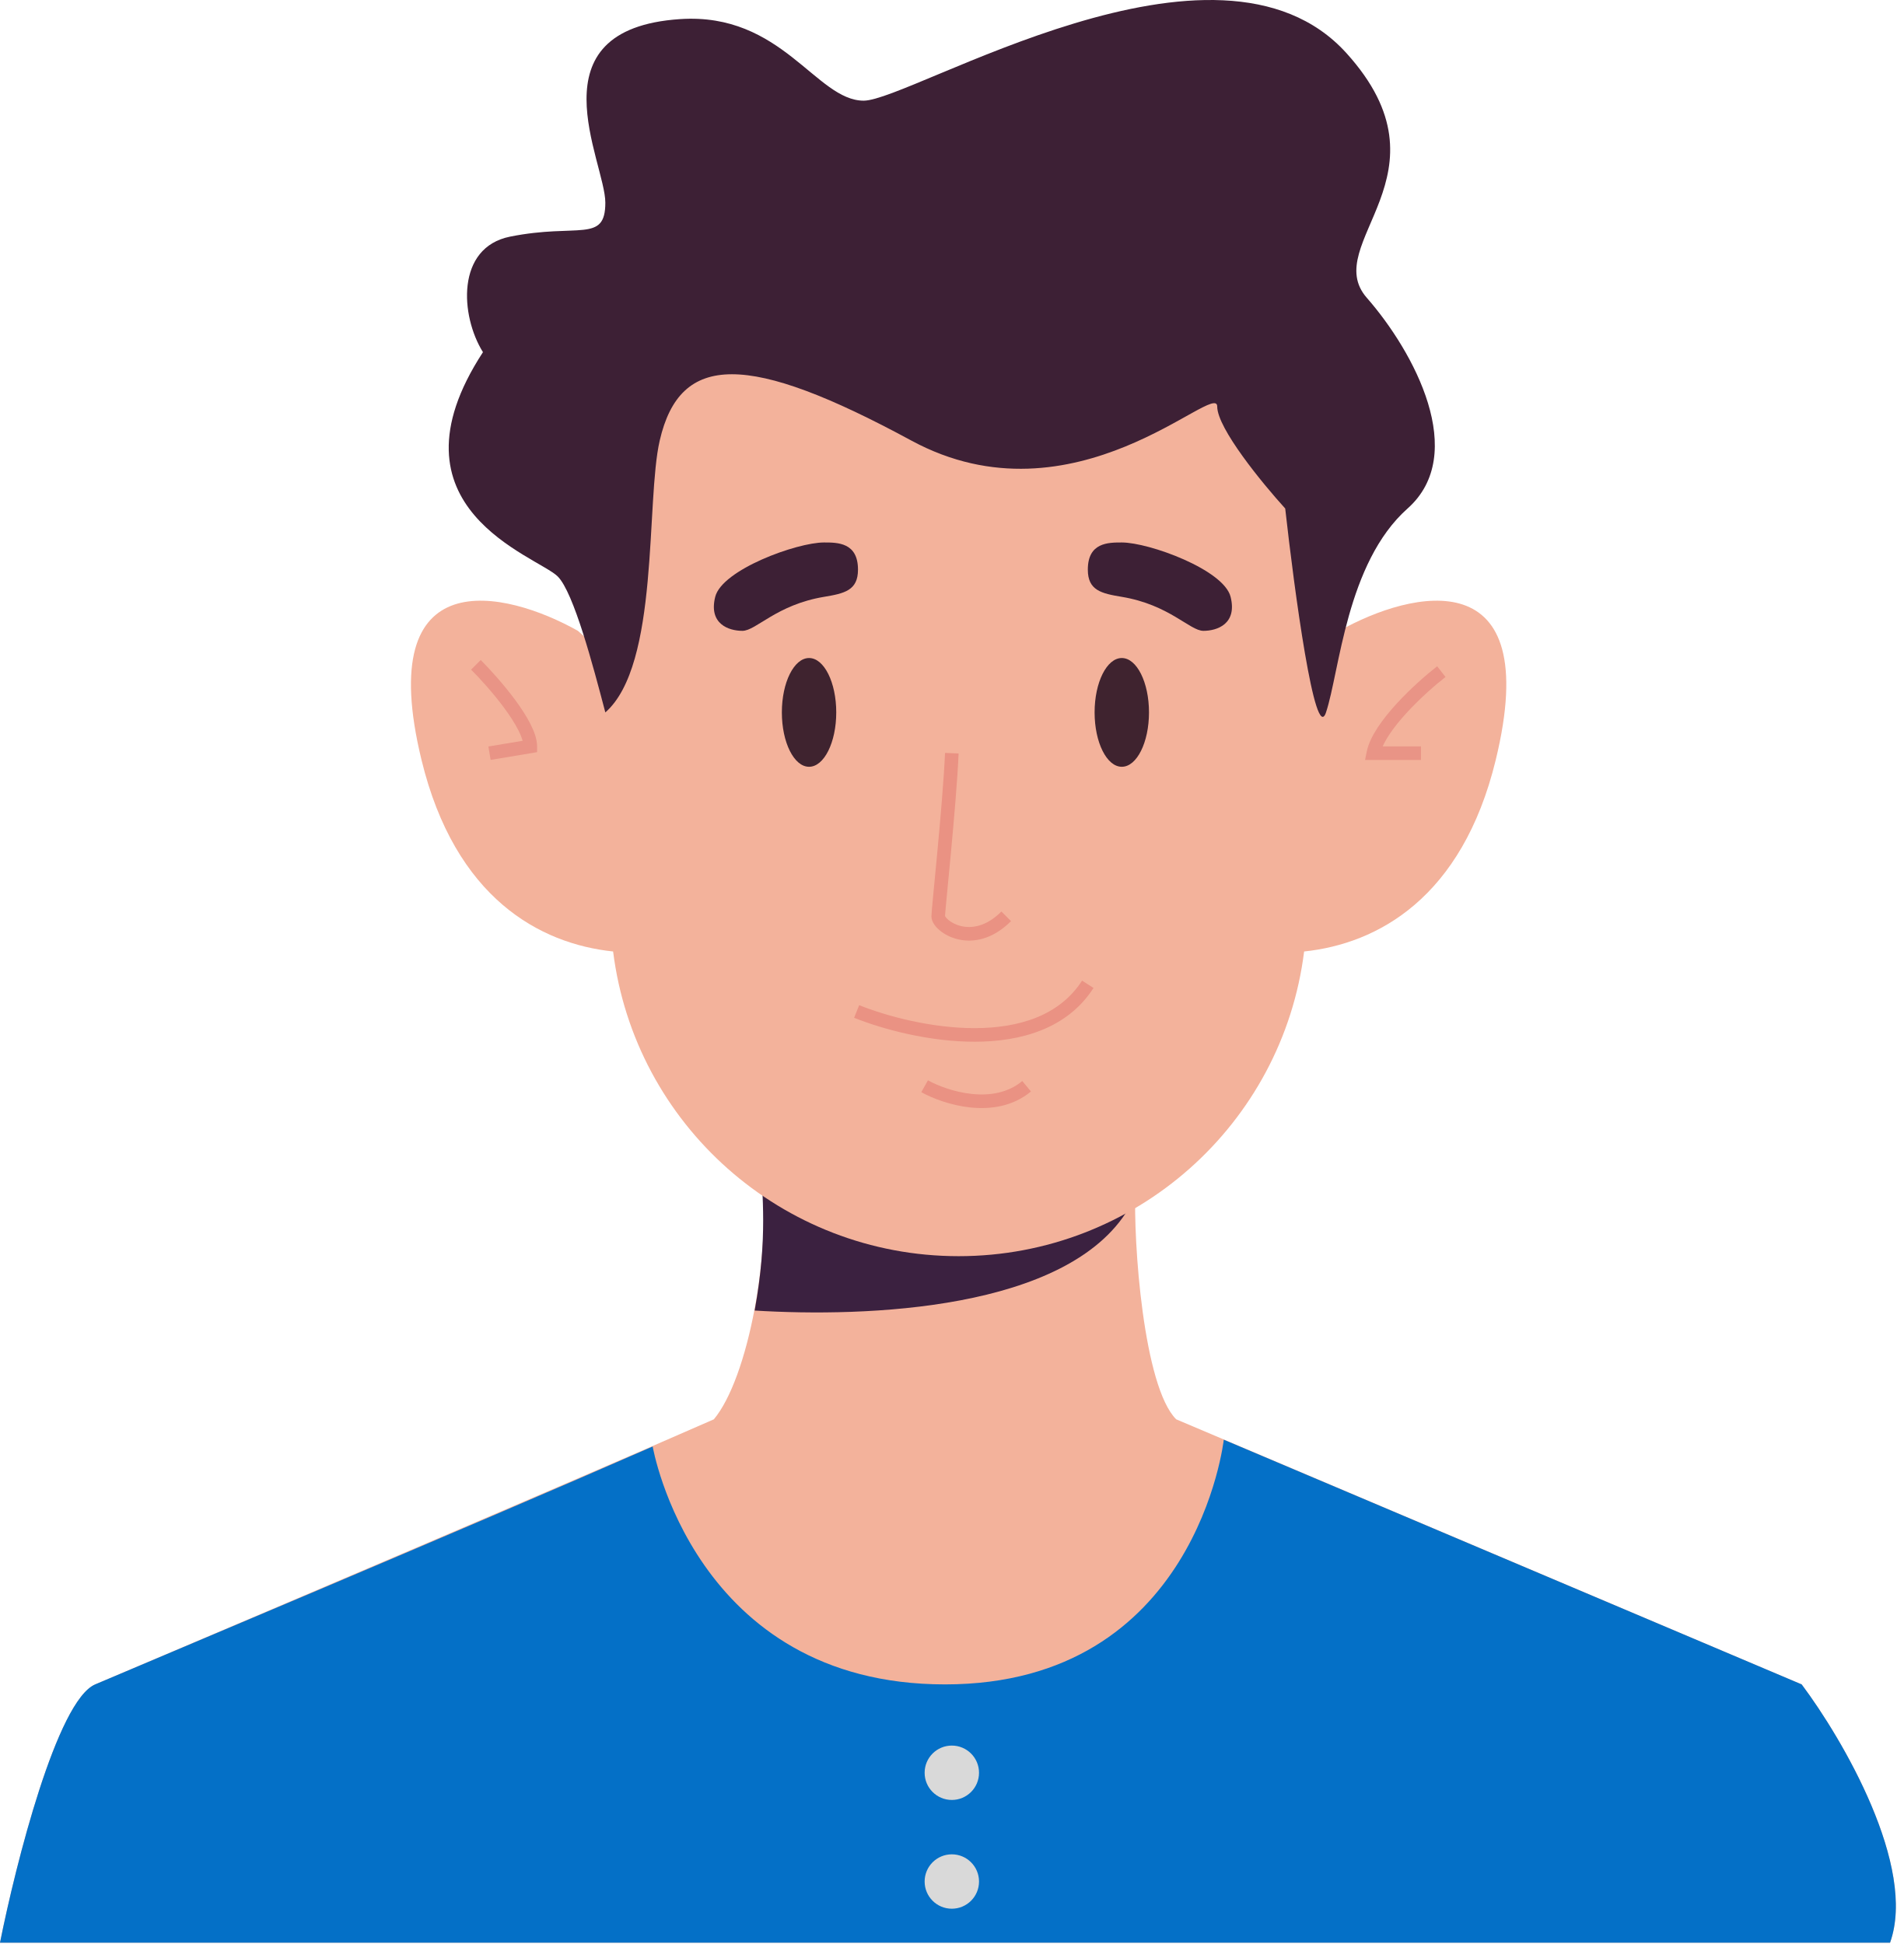
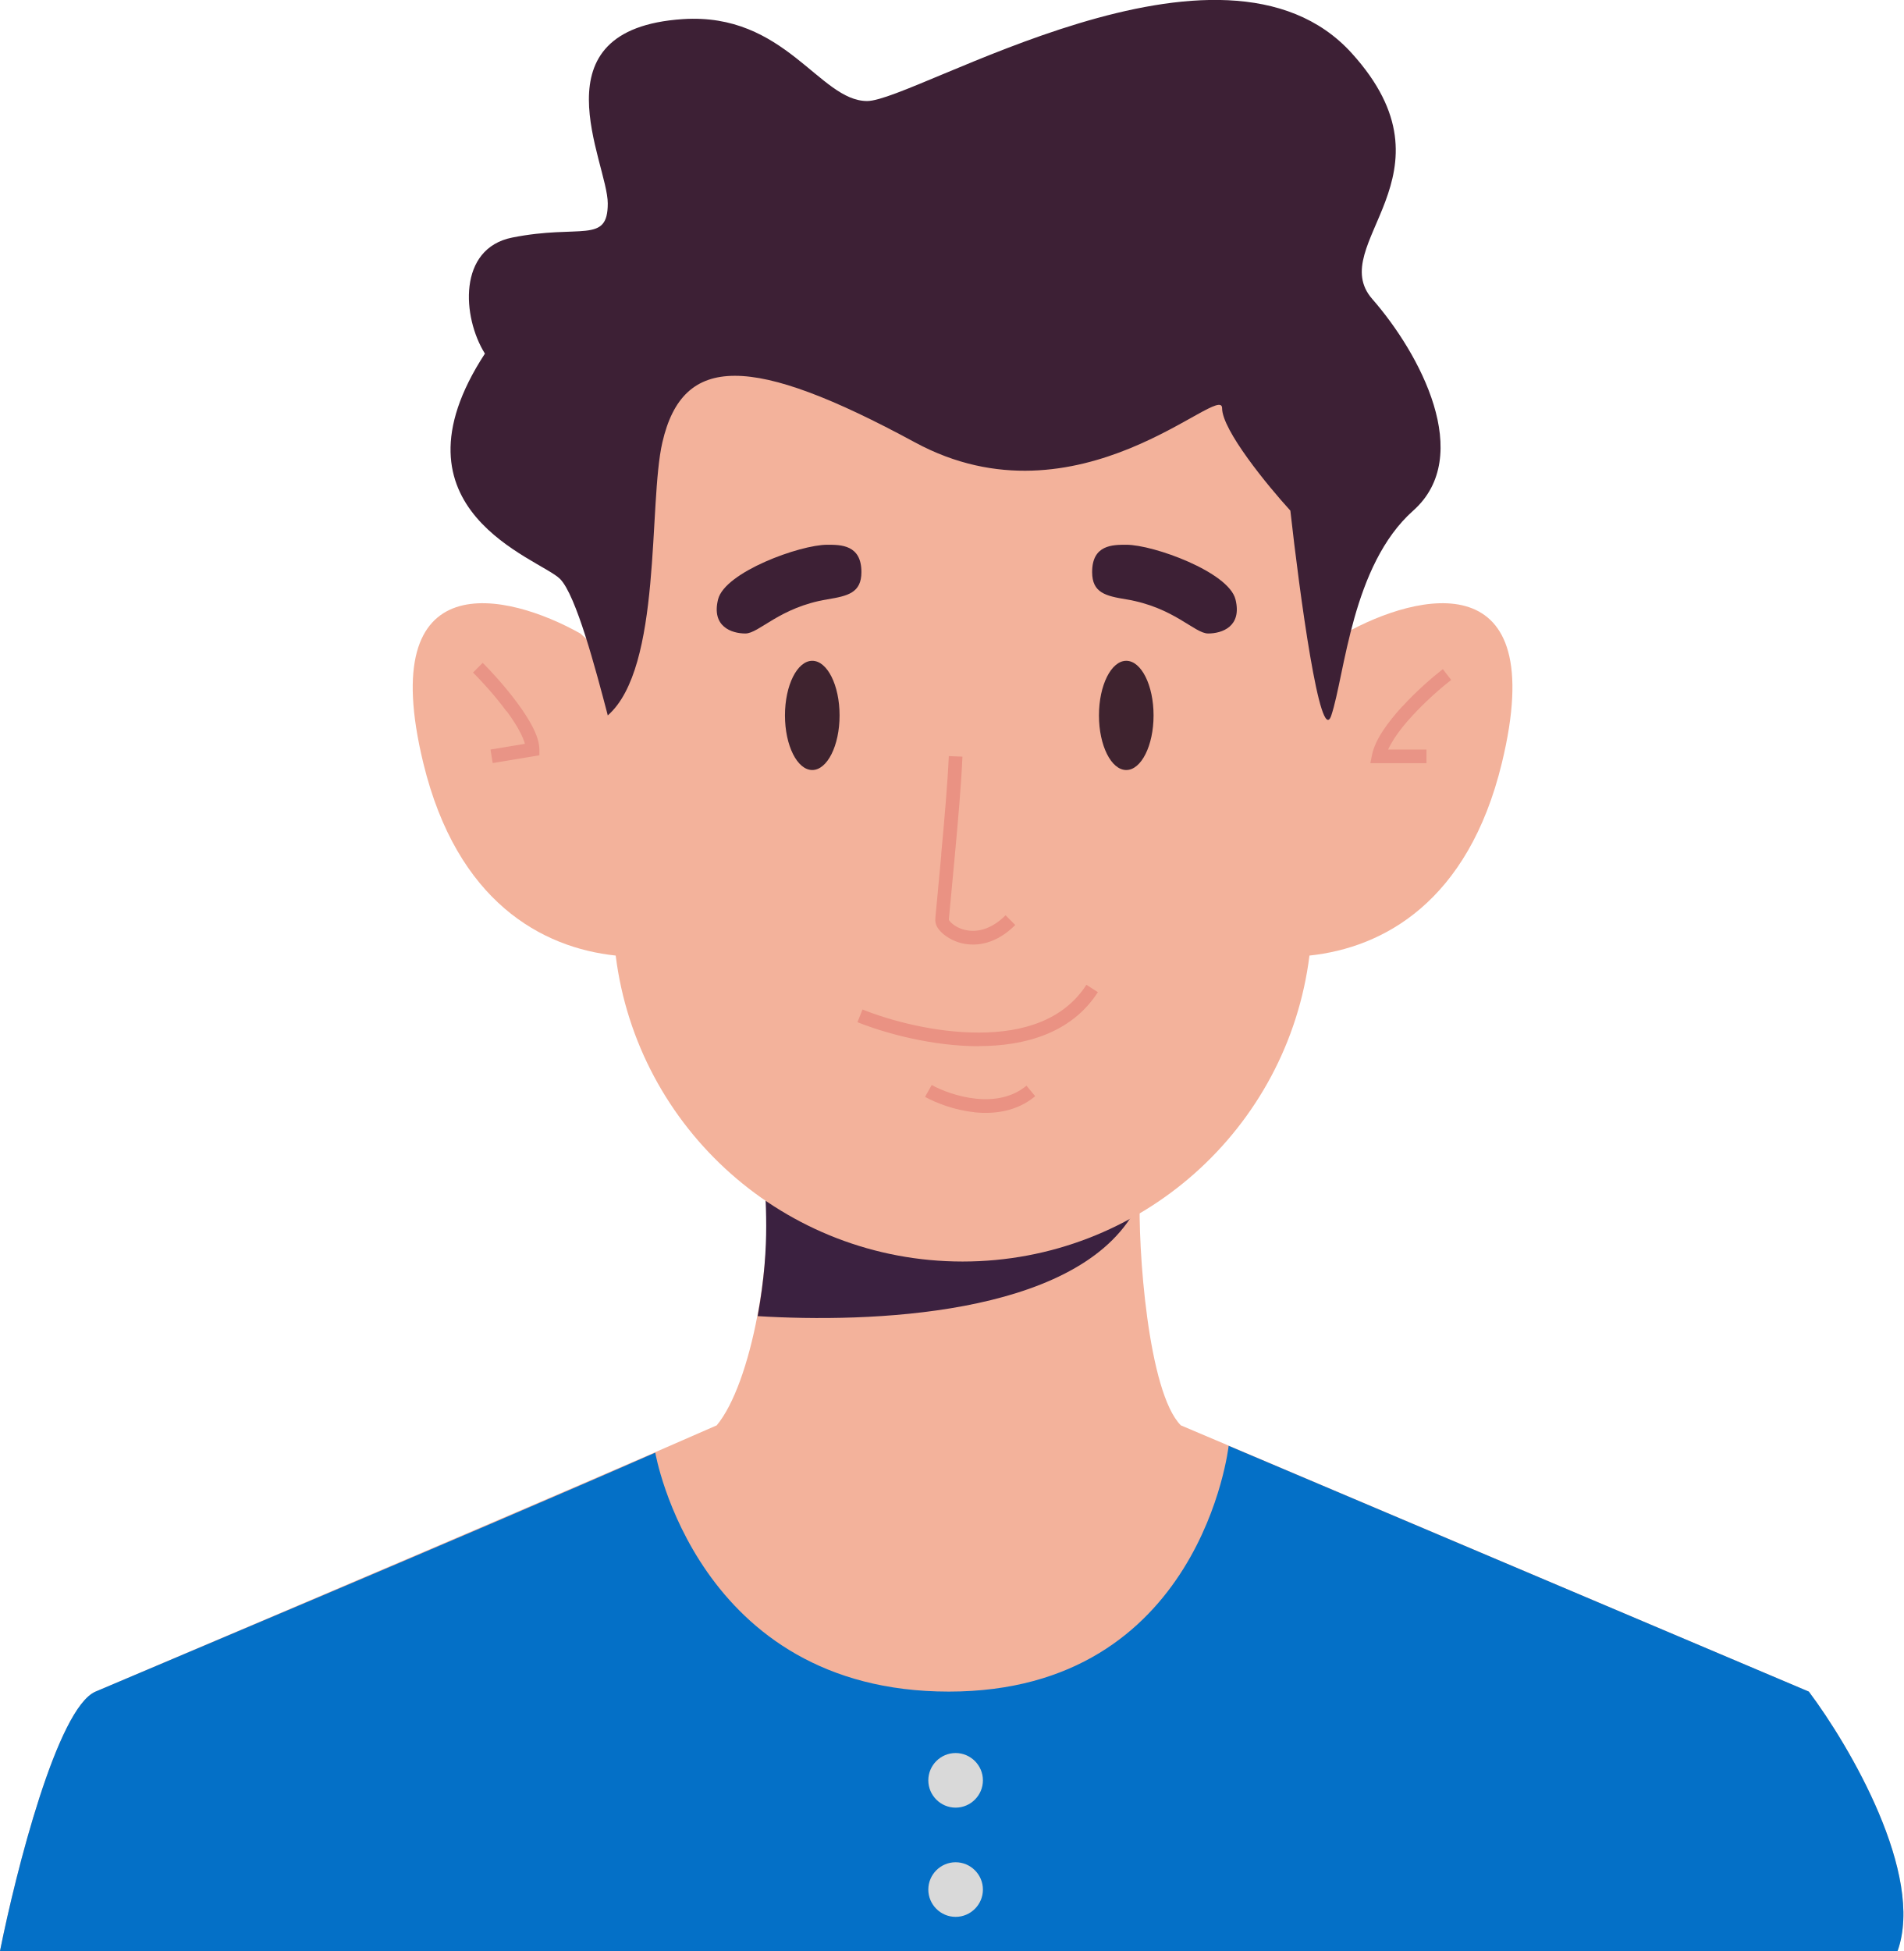
- <svg xmlns="http://www.w3.org/2000/svg" width="140" height="143" viewBox="0 0 140 143" fill="none">
-   <path fill-rule="evenodd" clip-rule="evenodd" d="M83.5 87.404C83.333 91.404 84.1 102.004 86.5 104.404L132.5 123.904C135.5 127.904 141 137.304 139 142.904H0C1.167 137.071 4.2 125.104 7 123.904C7.515 123.684 8.917 123.087 10.949 122.224C19.96 118.393 41.347 109.301 52.5 104.404C55 101.404 56.8 92.204 56 85.404L83.5 87.404Z" fill="#F3B29B" />
-   <path d="M55.5 96.404C56.5 90.904 56 87.904 56 85.404H83V88.904C78.5 96.404 63.667 96.904 55.5 96.404Z" fill="#3B2140" />
-   <path d="M7 123.904C4.2 125.104 1.167 137.071 0 142.904H139C141 137.304 135.5 127.904 132.5 123.904L90 105.904C90 105.904 88 123.904 69.5 123.904C51 123.904 48 106.404 48 106.404C34.333 112.404 9.8 122.704 7 123.904Z" fill="#0470C7" />
-   <path fill-rule="evenodd" clip-rule="evenodd" d="M70.5 15.404C54.797 15.404 42.362 28.673 43.379 44.343L43.575 47.36L42.501 46.404C37.167 43.404 27.401 41.105 31 55.904C33.473 66.069 39.703 69.425 45.09 69.991C46.681 82.714 57.519 92.404 70.5 92.404C83.481 92.404 94.319 82.714 95.909 69.991C101.297 69.425 107.527 66.069 110 55.904C113.6 41.105 103.833 43.404 98.499 46.404L97.425 47.36L97.621 44.343C98.638 28.673 86.203 15.404 70.5 15.404Z" fill="#F3B29B" />
-   <path fill-rule="evenodd" clip-rule="evenodd" d="M102.719 51.754C103.754 50.625 104.925 49.607 105.693 49.01L106.307 49.799C105.575 50.368 104.446 51.35 103.456 52.43C102.961 52.969 102.508 53.526 102.157 54.061C101.962 54.359 101.804 54.642 101.688 54.904H104.5V55.904H100.39L100.51 55.306C100.628 54.716 100.935 54.102 101.321 53.513C101.711 52.918 102.201 52.318 102.719 51.754Z" fill="#E99486" />
-   <path fill-rule="evenodd" clip-rule="evenodd" d="M37.097 52.1C36.282 50.992 35.3 49.911 34.646 49.258L35.354 48.551C36.033 49.231 37.051 50.35 37.903 51.508C38.328 52.087 38.721 52.686 39.008 53.253C39.29 53.807 39.5 54.385 39.5 54.904V55.328L36.082 55.898L35.918 54.911L38.435 54.492C38.374 54.269 38.269 54.005 38.117 53.706C37.863 53.206 37.505 52.655 37.097 52.1Z" fill="#E99486" />
-   <path fill-rule="evenodd" clip-rule="evenodd" d="M71.36 81.464C69.895 81.31 68.556 80.785 67.757 80.341L68.243 79.467C68.944 79.857 70.154 80.332 71.465 80.469C72.774 80.607 74.12 80.403 75.18 79.52L75.82 80.288C74.48 81.405 72.826 81.618 71.36 81.464Z" fill="#EA9283" />
-   <path fill-rule="evenodd" clip-rule="evenodd" d="M71.714 76.629C68.355 76.638 64.94 75.719 62.814 74.868L63.186 73.94C65.227 74.756 68.512 75.637 71.711 75.629C74.919 75.621 77.914 74.725 79.579 72.134L80.421 72.675C78.486 75.684 75.064 76.621 71.714 76.629Z" fill="#EA9283" />
-   <path fill-rule="evenodd" clip-rule="evenodd" d="M68.94 62.608C69.169 60.148 69.418 57.285 69.501 55.383L70.499 55.426C70.416 57.357 70.165 60.244 69.936 62.701C69.856 63.551 69.779 64.352 69.713 65.046C69.683 65.355 69.656 65.643 69.631 65.905C69.59 66.329 69.557 66.683 69.534 66.946C69.523 67.077 69.514 67.184 69.508 67.266C69.505 67.306 69.503 67.339 69.502 67.364L69.501 67.383C69.505 67.393 69.514 67.41 69.531 67.436C69.571 67.498 69.643 67.581 69.75 67.671C69.964 67.849 70.285 68.027 70.678 68.121C71.439 68.302 72.513 68.184 73.646 67.051L74.354 67.758C72.987 69.125 71.561 69.36 70.446 69.093C69.902 68.963 69.442 68.716 69.109 68.438C68.943 68.299 68.799 68.145 68.694 67.984C68.594 67.831 68.5 67.629 68.5 67.404C68.5 67.248 68.556 66.638 68.635 65.81C68.66 65.547 68.688 65.259 68.718 64.949C68.784 64.256 68.861 63.457 68.94 62.608Z" fill="#EA9283" />
-   <path d="M61.5 52.404C61.5 54.613 60.605 56.404 59.5 56.404C58.395 56.404 57.5 54.613 57.5 52.404C57.5 50.195 58.395 48.404 59.5 48.404C60.605 48.404 61.5 50.195 61.5 52.404Z" fill="#3F232F" />
-   <path d="M84.5 52.404C84.5 54.613 83.605 56.404 82.5 56.404C81.395 56.404 80.5 54.613 80.5 52.404C80.5 50.195 81.395 48.404 82.5 48.404C83.605 48.404 84.5 50.195 84.5 52.404Z" fill="#3F232F" />
-   <path d="M80.002 41.904C80.002 43.434 81 43.654 82.502 43.904C86.002 44.487 87.502 46.404 88.502 46.404C89.502 46.404 91.002 45.904 90.502 43.904C90.002 41.904 84.499 39.904 82.499 39.904C81.499 39.904 80.001 39.904 80.002 41.904Z" fill="#3D2035" />
-   <path d="M63.099 41.904C63.099 43.434 62.101 43.654 60.599 43.904C57.1 44.487 55.599 46.404 54.599 46.404C53.599 46.404 52.099 45.904 52.599 43.904C53.099 41.904 58.602 39.904 60.602 39.904C61.602 39.904 63.1 39.904 63.099 41.904Z" fill="#3D2035" />
-   <path d="M44.476 52.245L44.518 52.405C48.518 48.904 47.481 36.897 48.518 32.405C50.018 25.905 55.018 25.905 67.018 32.405C79.018 38.905 89.518 27.905 89.518 29.905C89.518 31.505 92.851 35.572 94.518 37.405C95.185 43.405 96.718 54.805 97.518 52.405C98.518 49.404 99.018 41.405 103.518 37.405C108.018 33.405 104.018 25.905 100.518 21.905C97.018 17.905 107.083 12.819 99.018 3.905C89.518 -6.595 67.018 7.405 63.518 7.405C60.018 7.405 57.518 0.905 50.018 1.405C38.997 2.139 44.518 11.905 44.518 14.905C44.518 17.905 42.518 16.405 37.518 17.405C33.518 18.205 33.851 23.238 35.518 25.905C28.018 37.405 39.518 40.905 41.018 42.405C42.198 43.585 43.636 49.052 44.476 52.245Z" fill="#3D2035" />
-   <path d="M72 130.404C72 131.509 71.105 132.404 70 132.404C68.895 132.404 68 131.509 68 130.404C68 129.3 68.895 128.404 70 128.404C71.105 128.404 72 129.3 72 130.404Z" fill="#D9D9D9" />
-   <path d="M72 138.404C72 139.509 71.105 140.404 70 140.404C68.895 140.404 68 139.509 68 138.404C68 137.3 68.895 136.404 70 136.404C71.105 136.404 72 137.3 72 138.404Z" fill="#D9D9D9" />
+ <svg xmlns="http://www.w3.org/2000/svg" id="Layer_1" data-name="Layer 1" viewBox="0 0 139.43 142.9">
+   <defs>
+     <style>
+       .cls-1 {
+         fill: #0470c7;
+       }
+ 
+       .cls-2 {
+         fill: #d9d9d9;
+       }
+ 
+       .cls-3 {
+         fill: #3f232f;
+       }
+ 
+       .cls-4 {
+         fill: #3b2140;
+       }
+ 
+       .cls-5 {
+         fill: #3d2035;
+       }
+ 
+       .cls-6 {
+         fill: #f3b29b;
+       }
+ 
+       .cls-6, .cls-7, .cls-8 {
+         fill-rule: evenodd;
+       }
+ 
+       .cls-7 {
+         fill: #ea9283;
+       }
+ 
+       .cls-8 {
+         fill: #e99486;
+       }
+     </style>
+   </defs>
+   <path class="cls-6" d="M83.5,87.4c-.17,4,.6,14.6,3,17l46,19.5c3,4,8.5,13.4,6.5,19H0c1.17-5.83,4.2-17.8,7-19,.51-.22,1.92-.82,3.95-1.68,9.01-3.83,30.4-12.92,41.55-17.82,2.5-3,4.3-12.2,3.5-19l27.5,2Z" />
+   <path class="cls-4" d="M55.5,96.4c1-5.5,.5-8.5,.5-11h27v3.5c-4.5,7.5-19.33,8-27.5,7.5Z" />
+   <path class="cls-1" d="M7,123.9c-2.8,1.2-5.83,13.17-7,19H139c2-5.6-3.5-15-6.5-19l-42.5-18s-2,18-20.5,18-21.5-17.5-21.5-17.5c-13.67,6-38.2,16.3-41,17.5Z" />
+   <path class="cls-6" d="M70.5,15.4c-15.7,0-28.14,13.27-27.12,28.94l.2,3.02-1.07-.96c-5.33-3-15.1-5.3-11.5,9.5,2.47,10.16,8.7,13.52,14.09,14.09,1.59,12.72,12.43,22.41,25.41,22.41s23.82-9.69,25.41-22.41c5.39-.57,11.62-3.92,14.09-14.09,3.6-14.8-6.17-12.5-11.5-9.5l-1.07,.96,.2-3.02c1.02-15.67-11.42-28.94-27.12-28.94Z" />
+   <path class="cls-8" d="M102.72,51.75c1.03-1.13,2.21-2.15,2.97-2.74l.61,.79c-.73,.57-1.86,1.55-2.85,2.63-.5,.54-.95,1.1-1.3,1.63-.19,.3-.35,.58-.47,.84h2.81v1h-4.11l.12-.6c.12-.59,.42-1.2,.81-1.79,.39-.59,.88-1.19,1.4-1.76Z" />
+   <path class="cls-8" d="M37.1,52.1c-.81-1.11-1.8-2.19-2.45-2.84l.71-.71c.68,.68,1.7,1.8,2.55,2.96,.43,.58,.82,1.18,1.11,1.74,.28,.55,.49,1.13,.49,1.65v.42l-3.42,.57-.16-.99,2.52-.42c-.06-.22-.17-.49-.32-.79-.25-.5-.61-1.05-1.02-1.61Z" />
+   <path class="cls-7" d="M71.36,81.46c-1.46-.15-2.8-.68-3.6-1.12l.49-.87c.7,.39,1.91,.86,3.22,1,1.31,.14,2.66-.07,3.72-.95l.64,.77c-1.34,1.12-2.99,1.33-4.46,1.18Z" />
+   <path class="cls-7" d="M71.71,76.63c-3.36,0-6.77-.91-8.9-1.76l.37-.93c2.04,.82,5.33,1.7,8.53,1.69,3.21,0,6.2-.9,7.87-3.5l.84,.54c-1.93,3.01-5.36,3.95-8.71,3.95Z" />
+   <path class="cls-7" d="M68.94,62.61c.23-2.46,.48-5.32,.56-7.23l1,.04c-.08,1.93-.33,4.82-.56,7.27-.08,.85-.16,1.65-.22,2.35-.03,.31-.06,.6-.08,.86-.04,.42-.07,.78-.1,1.04-.01,.13-.02,.24-.03,.32,0,.04,0,.07,0,.1v.02s.01,.03,.03,.05c.04,.06,.11,.14,.22,.23,.21,.18,.53,.36,.93,.45,.76,.18,1.83,.06,2.97-1.07l.71,.71c-1.37,1.37-2.79,1.6-3.91,1.34-.54-.13-1-.38-1.34-.66-.17-.14-.31-.29-.42-.45-.1-.15-.19-.35-.19-.58,0-.16,.06-.77,.14-1.59,.03-.26,.05-.55,.08-.86,.07-.69,.14-1.49,.22-2.34Z" />
+   <path class="cls-3" d="M61.5,52.4c0,2.21-.9,4-2,4s-2-1.79-2-4,.9-4,2-4,2,1.79,2,4Z" />
+   <path class="cls-3" d="M84.5,52.4c0,2.21-.9,4-2,4s-2-1.79-2-4,.9-4,2-4,2,1.79,2,4Z" />
+   <path class="cls-5" d="M80,41.9c0,1.53,1,1.75,2.5,2,3.5,.58,5,2.5,6,2.5s2.5-.5,2-2.5c-.5-2-6-4-8-4-1,0-2.5,0-2.5,2Z" />
+   <path class="cls-5" d="M63.1,41.9c0,1.53-1,1.75-2.5,2-3.5,.58-5,2.5-6,2.5s-2.5-.5-2-2.5c.5-2,6-4,8-4,1,0,2.5,0,2.5,2Z" />
+   <path class="cls-5" d="M44.48,52.24l.04,.16c4-3.5,2.96-15.51,4-20,1.5-6.5,6.5-6.5,18.5,0,12,6.5,22.5-4.5,22.5-2.5,0,1.6,3.33,5.67,5,7.5,.67,6,2.2,17.4,3,15,1-3,1.5-11,6-15,4.5-4,.5-11.5-3-15.5-3.5-4,6.57-9.09-1.5-18-9.5-10.5-32,3.5-35.5,3.5S57.52,.91,50.02,1.4c-11.02,.73-5.5,10.5-5.5,13.5s-2,1.5-7,2.5c-4,.8-3.67,5.83-2,8.5-7.5,11.5,4,15,5.5,16.5,1.18,1.18,2.62,6.65,3.46,9.84Z" />
+   <path class="cls-2" d="M72,130.4c0,1.1-.9,2-2,2s-2-.9-2-2,.9-2,2-2,2,.9,2,2Z" />
+   <path class="cls-2" d="M72,138.4c0,1.1-.9,2-2,2s-2-.9-2-2,.9-2,2-2,2,.9,2,2Z" />
</svg>
